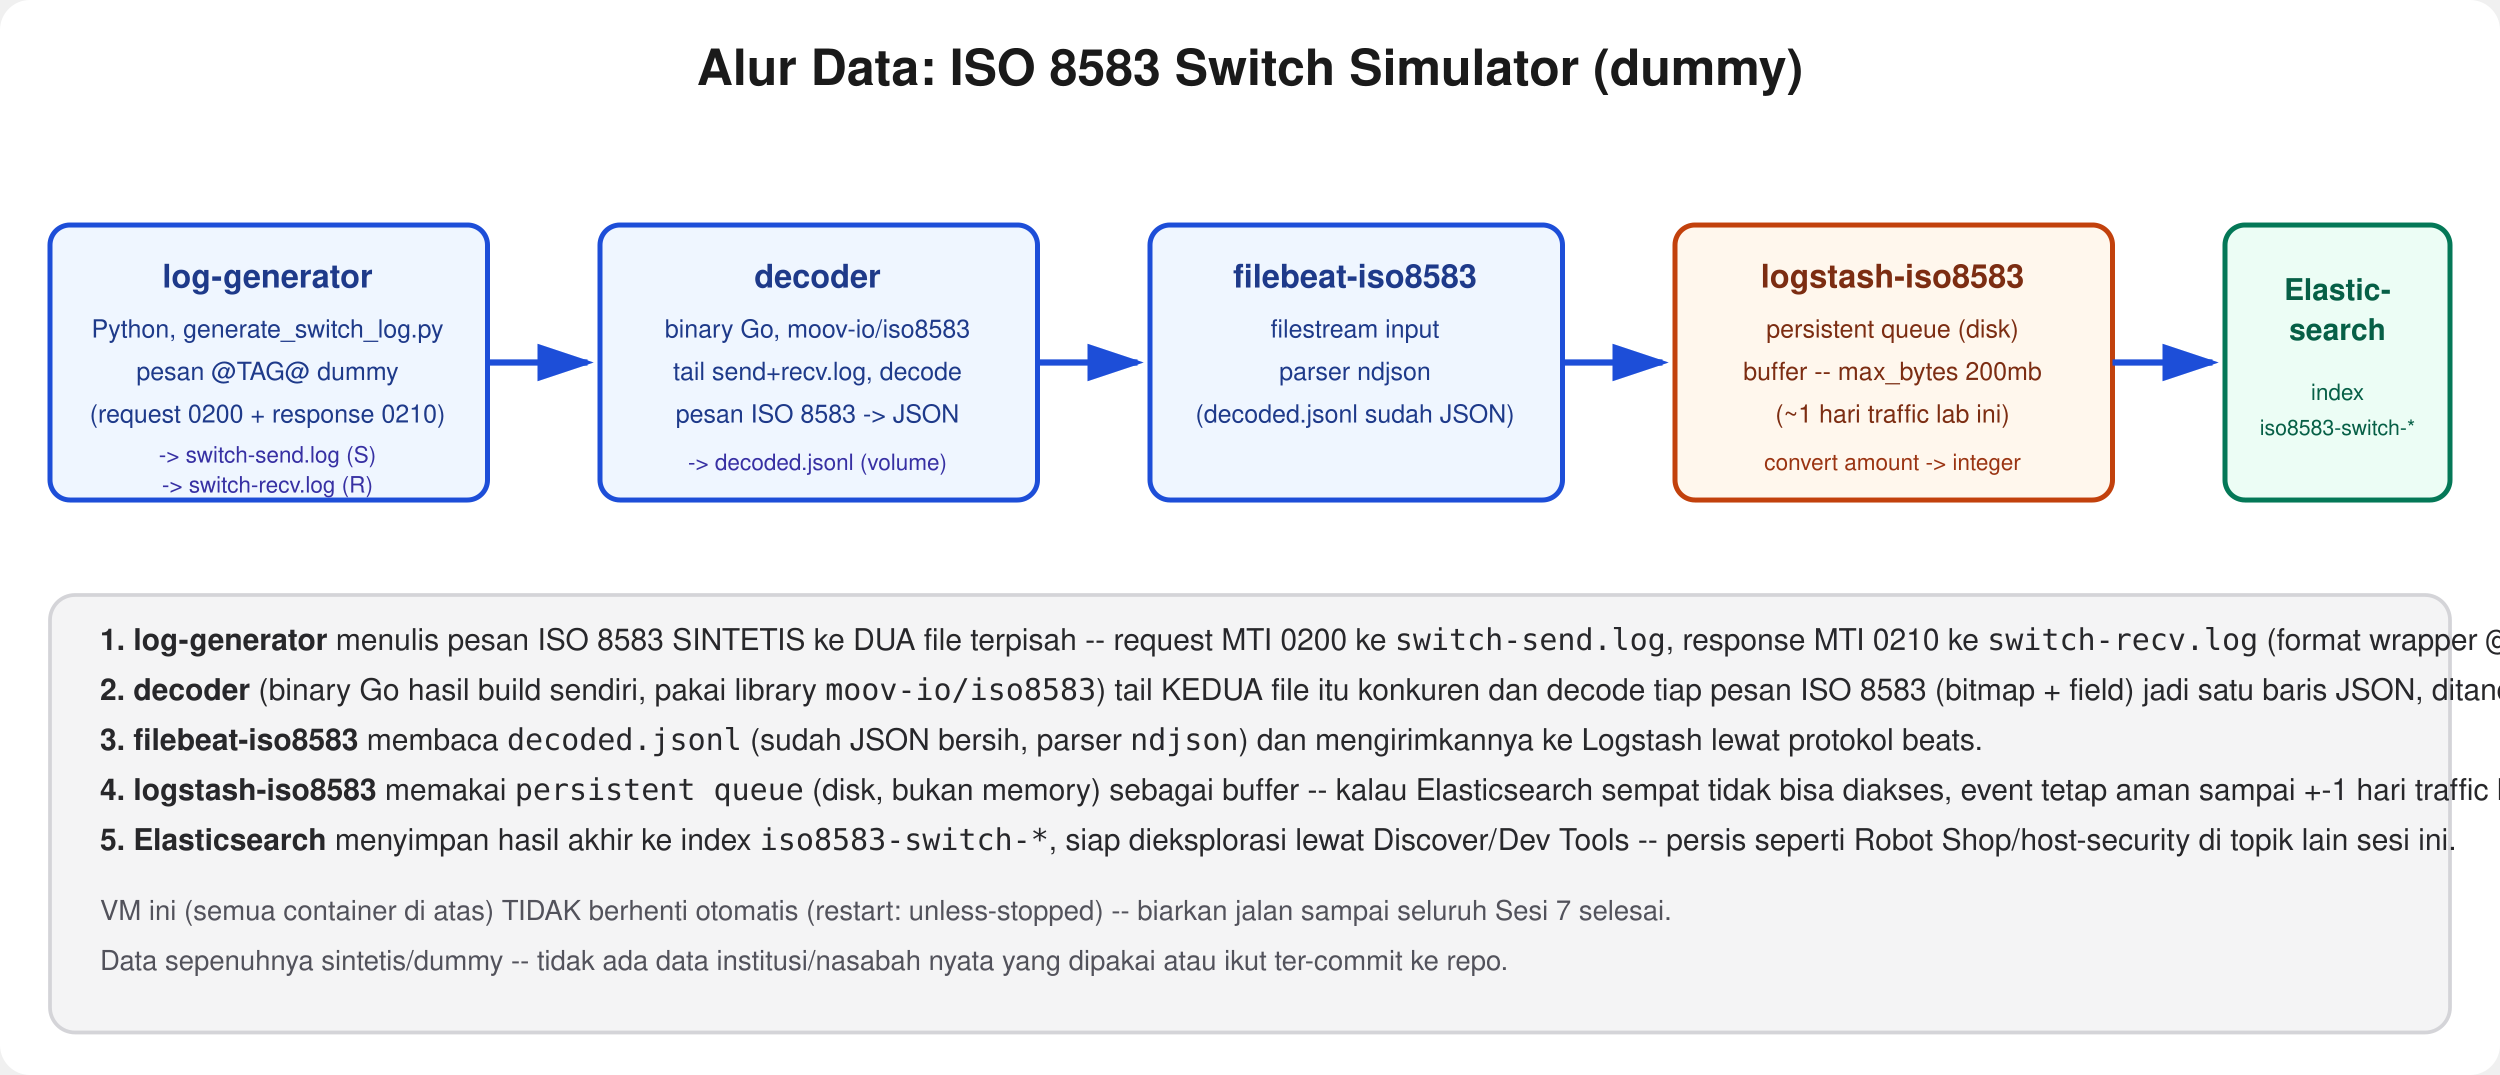
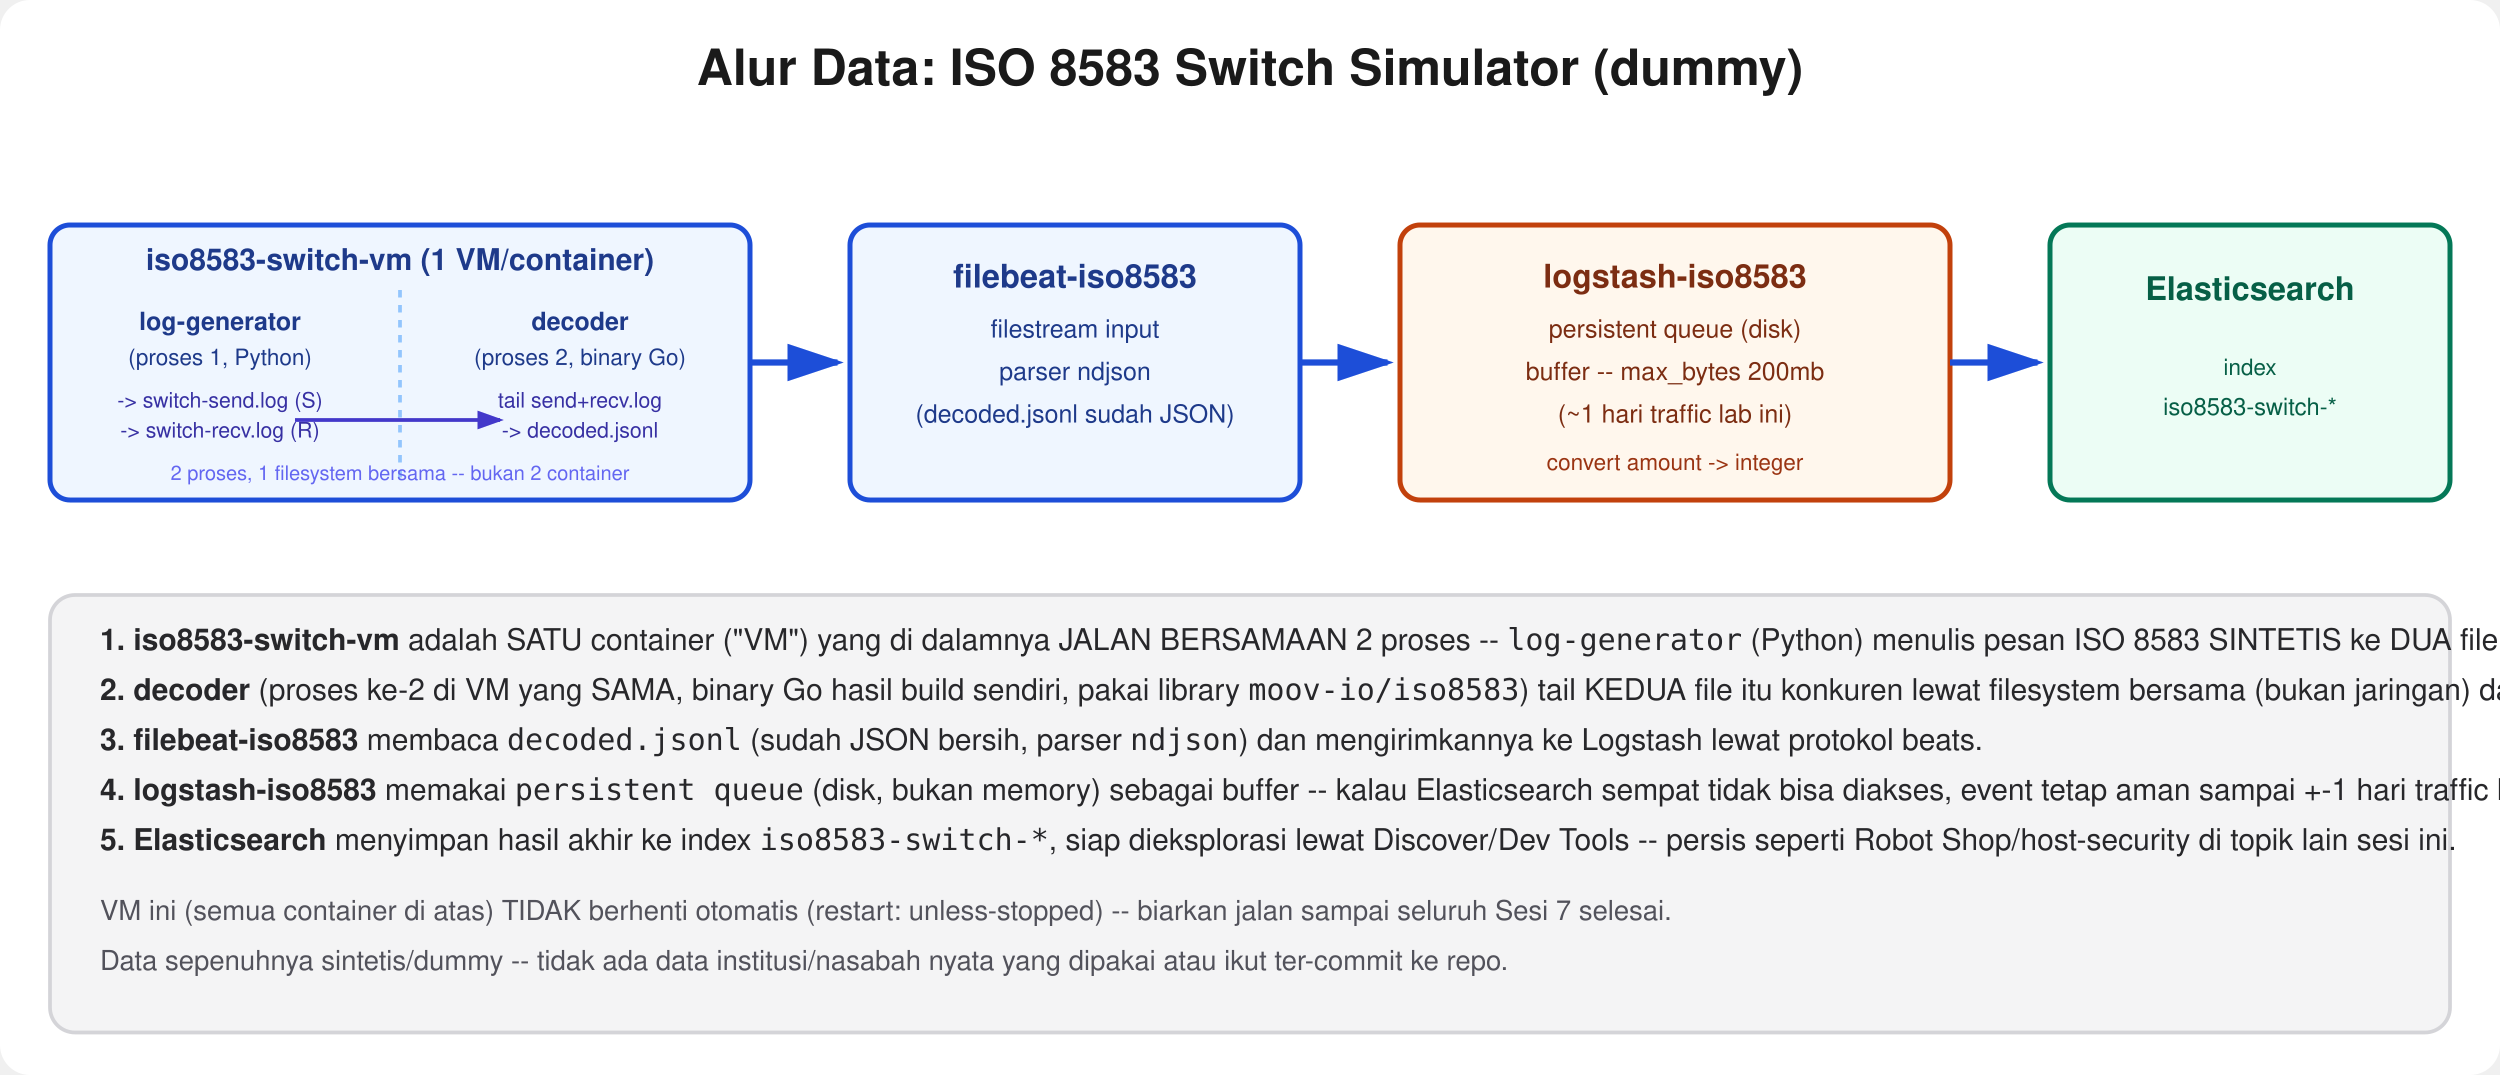
<svg xmlns="http://www.w3.org/2000/svg" viewBox="0 0 1000 430" font-family="Helvetica, Arial, sans-serif">
  <rect x="0" y="0" width="1000" height="430" fill="#ffffff" rx="12" />
  <text x="500" y="34" text-anchor="middle" font-size="20" font-weight="700" fill="#1a1a1a">Alur Data: ISO 8583 Switch Simulator (dummy)</text>
  <defs>
    <marker id="arrowIso" markerWidth="10" markerHeight="10" refX="8" refY="3" orient="auto" markerUnits="strokeWidth">
      <path d="M0,0 L0,6 L9,3 z" fill="#1d4ed8" />
    </marker>
+     <marker id="arrowIsoSmall" markerWidth="8" markerHeight="8" refX="6" refY="2.5" orient="auto" markerUnits="strokeWidth">
+       <path d="M0,0 L0,5 L7,2.5 z" fill="#4338ca" />
+     </marker>
  </defs>
-   <rect x="20" y="90" width="175" height="110" rx="8" fill="#eff6ff" stroke="#1d4ed8" stroke-width="2" />
-   <text x="107" y="115" text-anchor="middle" font-size="13" font-weight="700" fill="#1e3a8a">log-generator</text>
-   <text x="107" y="135" text-anchor="middle" font-size="10" fill="#1e3a8a">Python, generate_switch_log.py</text>
-   <text x="107" y="152" text-anchor="middle" font-size="10" fill="#1e3a8a">pesan @TAG@ dummy</text>
-   <text x="107" y="169" text-anchor="middle" font-size="10" fill="#1e3a8a">(request 0200 + response 0210)</text>
-   <text x="107" y="185" text-anchor="middle" font-size="9" fill="#3730a3">-&gt; switch-send.log (S)</text>
-   <text x="107" y="197" text-anchor="middle" font-size="9" fill="#3730a3">-&gt; switch-recv.log (R)</text>
-   <path d="M 195 145 L 235 145" stroke="#1d4ed8" stroke-width="2.5" fill="none" marker-end="url(#arrowIso)" />
-   <rect x="240" y="90" width="175" height="110" rx="8" fill="#eff6ff" stroke="#1d4ed8" stroke-width="2" />
-   <text x="327" y="115" text-anchor="middle" font-size="13" font-weight="700" fill="#1e3a8a">decoder</text>
-   <text x="327" y="135" text-anchor="middle" font-size="10" fill="#1e3a8a">binary Go, moov-io/iso8583</text>
-   <text x="327" y="152" text-anchor="middle" font-size="10" fill="#1e3a8a">tail send+recv.log, decode</text>
-   <text x="327" y="169" text-anchor="middle" font-size="10" fill="#1e3a8a">pesan ISO 8583 -&gt; JSON</text>
-   <text x="327" y="188" text-anchor="middle" font-size="9" fill="#3730a3">-&gt; decoded.jsonl (volume)</text>
-   <path d="M 415 145 L 455 145" stroke="#1d4ed8" stroke-width="2.5" fill="none" marker-end="url(#arrowIso)" />
-   <rect x="460" y="90" width="165" height="110" rx="8" fill="#eff6ff" stroke="#1d4ed8" stroke-width="2" />
-   <text x="542" y="115" text-anchor="middle" font-size="13" font-weight="700" fill="#1e3a8a">filebeat-iso8583</text>
-   <text x="542" y="135" text-anchor="middle" font-size="10" fill="#1e3a8a">filestream input</text>
-   <text x="542" y="152" text-anchor="middle" font-size="10" fill="#1e3a8a">parser ndjson</text>
-   <text x="542" y="169" text-anchor="middle" font-size="10" fill="#1e3a8a">(decoded.jsonl sudah JSON)</text>
-   <path d="M 625 145 L 665 145" stroke="#1d4ed8" stroke-width="2.5" fill="none" marker-end="url(#arrowIso)" />
-   <rect x="670" y="90" width="175" height="110" rx="8" fill="#fff7ed" stroke="#c2410c" stroke-width="2" />
-   <text x="757" y="115" text-anchor="middle" font-size="13" font-weight="700" fill="#7c2d12">logstash-iso8583</text>
-   <text x="757" y="135" text-anchor="middle" font-size="10" fill="#7c2d12">persistent queue (disk)</text>
-   <text x="757" y="152" text-anchor="middle" font-size="10" fill="#7c2d12">buffer -- max_bytes 200mb</text>
-   <text x="757" y="169" text-anchor="middle" font-size="10" fill="#7c2d12">(~1 hari traffic lab ini)</text>
-   <text x="757" y="188" text-anchor="middle" font-size="9" fill="#9a3412">convert amount -&gt; integer</text>
-   <path d="M 845 145 L 885 145" stroke="#1d4ed8" stroke-width="2.5" fill="none" marker-end="url(#arrowIso)" />
-   <rect x="890" y="90" width="90" height="110" rx="8" fill="#ecfdf5" stroke="#047857" stroke-width="2" />
-   <text x="935" y="120" text-anchor="middle" font-size="12" font-weight="700" fill="#065f46">Elastic-</text>
-   <text x="935" y="136" text-anchor="middle" font-size="12" font-weight="700" fill="#065f46">search</text>
-   <text x="935" y="160" text-anchor="middle" font-size="9" fill="#065f46">index</text>
-   <text x="935" y="174" text-anchor="middle" font-size="8.5" fill="#065f46">iso8583-switch-*</text>
+   <rect x="20" y="90" width="280" height="110" rx="8" fill="#eff6ff" stroke="#1d4ed8" stroke-width="2" />
+   <text x="160" y="108" text-anchor="middle" font-size="12" font-weight="700" fill="#1e3a8a">iso8583-switch-vm (1 VM/container)</text>
+   <line x1="160" y1="116" x2="160" y2="192" stroke="#93c5fd" stroke-width="1.5" stroke-dasharray="3,3" />
+   <text x="88" y="132" text-anchor="middle" font-size="10" font-weight="700" fill="#1e3a8a">log-generator</text>
+   <text x="88" y="146" text-anchor="middle" font-size="9" fill="#1e3a8a">(proses 1, Python)</text>
+   <text x="88" y="163" text-anchor="middle" font-size="8.5" fill="#3730a3">-&gt; switch-send.log (S)</text>
+   <text x="88" y="175" text-anchor="middle" font-size="8.5" fill="#3730a3">-&gt; switch-recv.log (R)</text>
+   <path d="M 118 168 L 200 168" stroke="#4338ca" stroke-width="1.5" fill="none" marker-end="url(#arrowIsoSmall)" />
+   <text x="232" y="132" text-anchor="middle" font-size="10" font-weight="700" fill="#1e3a8a">decoder</text>
+   <text x="232" y="146" text-anchor="middle" font-size="9" fill="#1e3a8a">(proses 2, binary Go)</text>
+   <text x="232" y="163" text-anchor="middle" font-size="8.5" fill="#3730a3">tail send+recv.log</text>
+   <text x="232" y="175" text-anchor="middle" font-size="8.5" fill="#3730a3">-&gt; decoded.jsonl</text>
+   <text x="160" y="192" text-anchor="middle" font-size="8" fill="#6366f1">2 proses, 1 filesystem bersama -- bukan 2 container</text>
+   <path d="M 300 145 L 335 145" stroke="#1d4ed8" stroke-width="2.5" fill="none" marker-end="url(#arrowIso)" />
+   <rect x="340" y="90" width="180" height="110" rx="8" fill="#eff6ff" stroke="#1d4ed8" stroke-width="2" />
+   <text x="430" y="115" text-anchor="middle" font-size="13" font-weight="700" fill="#1e3a8a">filebeat-iso8583</text>
+   <text x="430" y="135" text-anchor="middle" font-size="10" fill="#1e3a8a">filestream input</text>
+   <text x="430" y="152" text-anchor="middle" font-size="10" fill="#1e3a8a">parser ndjson</text>
+   <text x="430" y="169" text-anchor="middle" font-size="10" fill="#1e3a8a">(decoded.jsonl sudah JSON)</text>
+   <path d="M 520 145 L 555 145" stroke="#1d4ed8" stroke-width="2.5" fill="none" marker-end="url(#arrowIso)" />
+   <rect x="560" y="90" width="220" height="110" rx="8" fill="#fff7ed" stroke="#c2410c" stroke-width="2" />
+   <text x="670" y="115" text-anchor="middle" font-size="13" font-weight="700" fill="#7c2d12">logstash-iso8583</text>
+   <text x="670" y="135" text-anchor="middle" font-size="10" fill="#7c2d12">persistent queue (disk)</text>
+   <text x="670" y="152" text-anchor="middle" font-size="10" fill="#7c2d12">buffer -- max_bytes 200mb</text>
+   <text x="670" y="169" text-anchor="middle" font-size="10" fill="#7c2d12">(~1 hari traffic lab ini)</text>
+   <text x="670" y="188" text-anchor="middle" font-size="9" fill="#9a3412">convert amount -&gt; integer</text>
+   <path d="M 780 145 L 815 145" stroke="#1d4ed8" stroke-width="2.5" fill="none" marker-end="url(#arrowIso)" />
+   <rect x="820" y="90" width="160" height="110" rx="8" fill="#ecfdf5" stroke="#047857" stroke-width="2" />
+   <text x="900" y="120" text-anchor="middle" font-size="13" font-weight="700" fill="#065f46">Elasticsearch</text>
+   <text x="900" y="150" text-anchor="middle" font-size="9" fill="#065f46">index</text>
+   <text x="900" y="166" text-anchor="middle" font-size="9.5" fill="#065f46">iso8583-switch-*</text>
  <rect x="20" y="238" width="960" height="175" rx="10" fill="#f4f4f5" stroke="#d4d4d8" stroke-width="1.5" />
  <text x="40" y="260" font-size="12" fill="#27272a">
-     <tspan font-weight="700">1. log-generator</tspan> menulis pesan ISO 8583 SINTETIS ke DUA file terpisah -- request MTI 0200 ke <tspan font-family="monospace">switch-send.log</tspan>, response MTI 0210 ke <tspan font-family="monospace">switch-recv.log</tspan> (format wrapper <tspan font-family="monospace">@TAG@</tspan>, mirror S/R capture switch nyata) -- institusi fiktif "TDEMO", PAN dari test BIN range, BUKAN data institusi manapun.</text>
+     <tspan font-weight="700">1. iso8583-switch-vm</tspan> adalah SATU container ("VM") yang di dalamnya JALAN BERSAMAAN 2 proses -- <tspan font-family="monospace">log-generator</tspan> (Python) menulis pesan ISO 8583 SINTETIS ke DUA file (request MTI 0200 ke <tspan font-family="monospace">switch-send.log</tspan>, response MTI 0210 ke <tspan font-family="monospace">switch-recv.log</tspan>, format wrapper <tspan font-family="monospace">@TAG@</tspan>) -- institusi fiktif "TDEMO", PAN dari test BIN range, BUKAN data institusi manapun.</text>
  <text x="40" y="280" font-size="12" fill="#27272a">
-     <tspan font-weight="700">2. decoder</tspan> (binary Go hasil build sendiri, pakai library <tspan font-family="monospace">moov-io/iso8583</tspan>) tail KEDUA file itu konkuren dan decode tiap pesan ISO 8583 (bitmap + field) jadi satu baris JSON, ditandai <tspan font-family="monospace">capture_direction</tspan> (1=send, 2=recv) -- binary-nya ada di <tspan font-family="monospace">iso8583-switch/decoder/bin/</tspan>, bisa dijalankan manual untuk dilihat peserta.</text>
+     <tspan font-weight="700">2. decoder</tspan> (proses ke-2 di VM yang SAMA, binary Go hasil build sendiri, pakai library <tspan font-family="monospace">moov-io/iso8583</tspan>) tail KEDUA file itu konkuren lewat filesystem bersama (bukan jaringan) dan decode tiap pesan jadi satu baris JSON, ditandai <tspan font-family="monospace">capture_direction</tspan> (1=send, 2=recv) -- binary-nya ada di <tspan font-family="monospace">iso8583-switch/decoder/bin/</tspan>, bisa dijalankan manual untuk dilihat peserta.</text>
  <text x="40" y="300" font-size="12" fill="#27272a">
    <tspan font-weight="700">3. filebeat-iso8583</tspan> membaca <tspan font-family="monospace">decoded.jsonl</tspan> (sudah JSON bersih, parser <tspan font-family="monospace">ndjson</tspan>) dan mengirimkannya ke Logstash lewat protokol beats.</text>
  <text x="40" y="320" font-size="12" fill="#27272a">
    <tspan font-weight="700">4. logstash-iso8583</tspan> memakai <tspan font-family="monospace">persistent queue</tspan> (disk, bukan memory) sebagai buffer -- kalau Elasticsearch sempat tidak bisa diakses, event tetap aman sampai +-1 hari traffic lab ini sebelum antrean penuh.</text>
  <text x="40" y="340" font-size="12" fill="#27272a">
    <tspan font-weight="700">5. Elasticsearch</tspan> menyimpan hasil akhir ke index <tspan font-family="monospace">iso8583-switch-*</tspan>, siap dieksplorasi lewat Discover/Dev Tools -- persis seperti Robot Shop/host-security di topik lain sesi ini.</text>
  <text x="40" y="368" font-size="11" fill="#52525b">VM ini (semua container di atas) TIDAK berhenti otomatis (restart: unless-stopped) -- biarkan jalan sampai seluruh Sesi 7 selesai.</text>
  <text x="40" y="388" font-size="11" fill="#52525b">Data sepenuhnya sintetis/dummy -- tidak ada data institusi/nasabah nyata yang dipakai atau ikut ter-commit ke repo.</text>
</svg>
